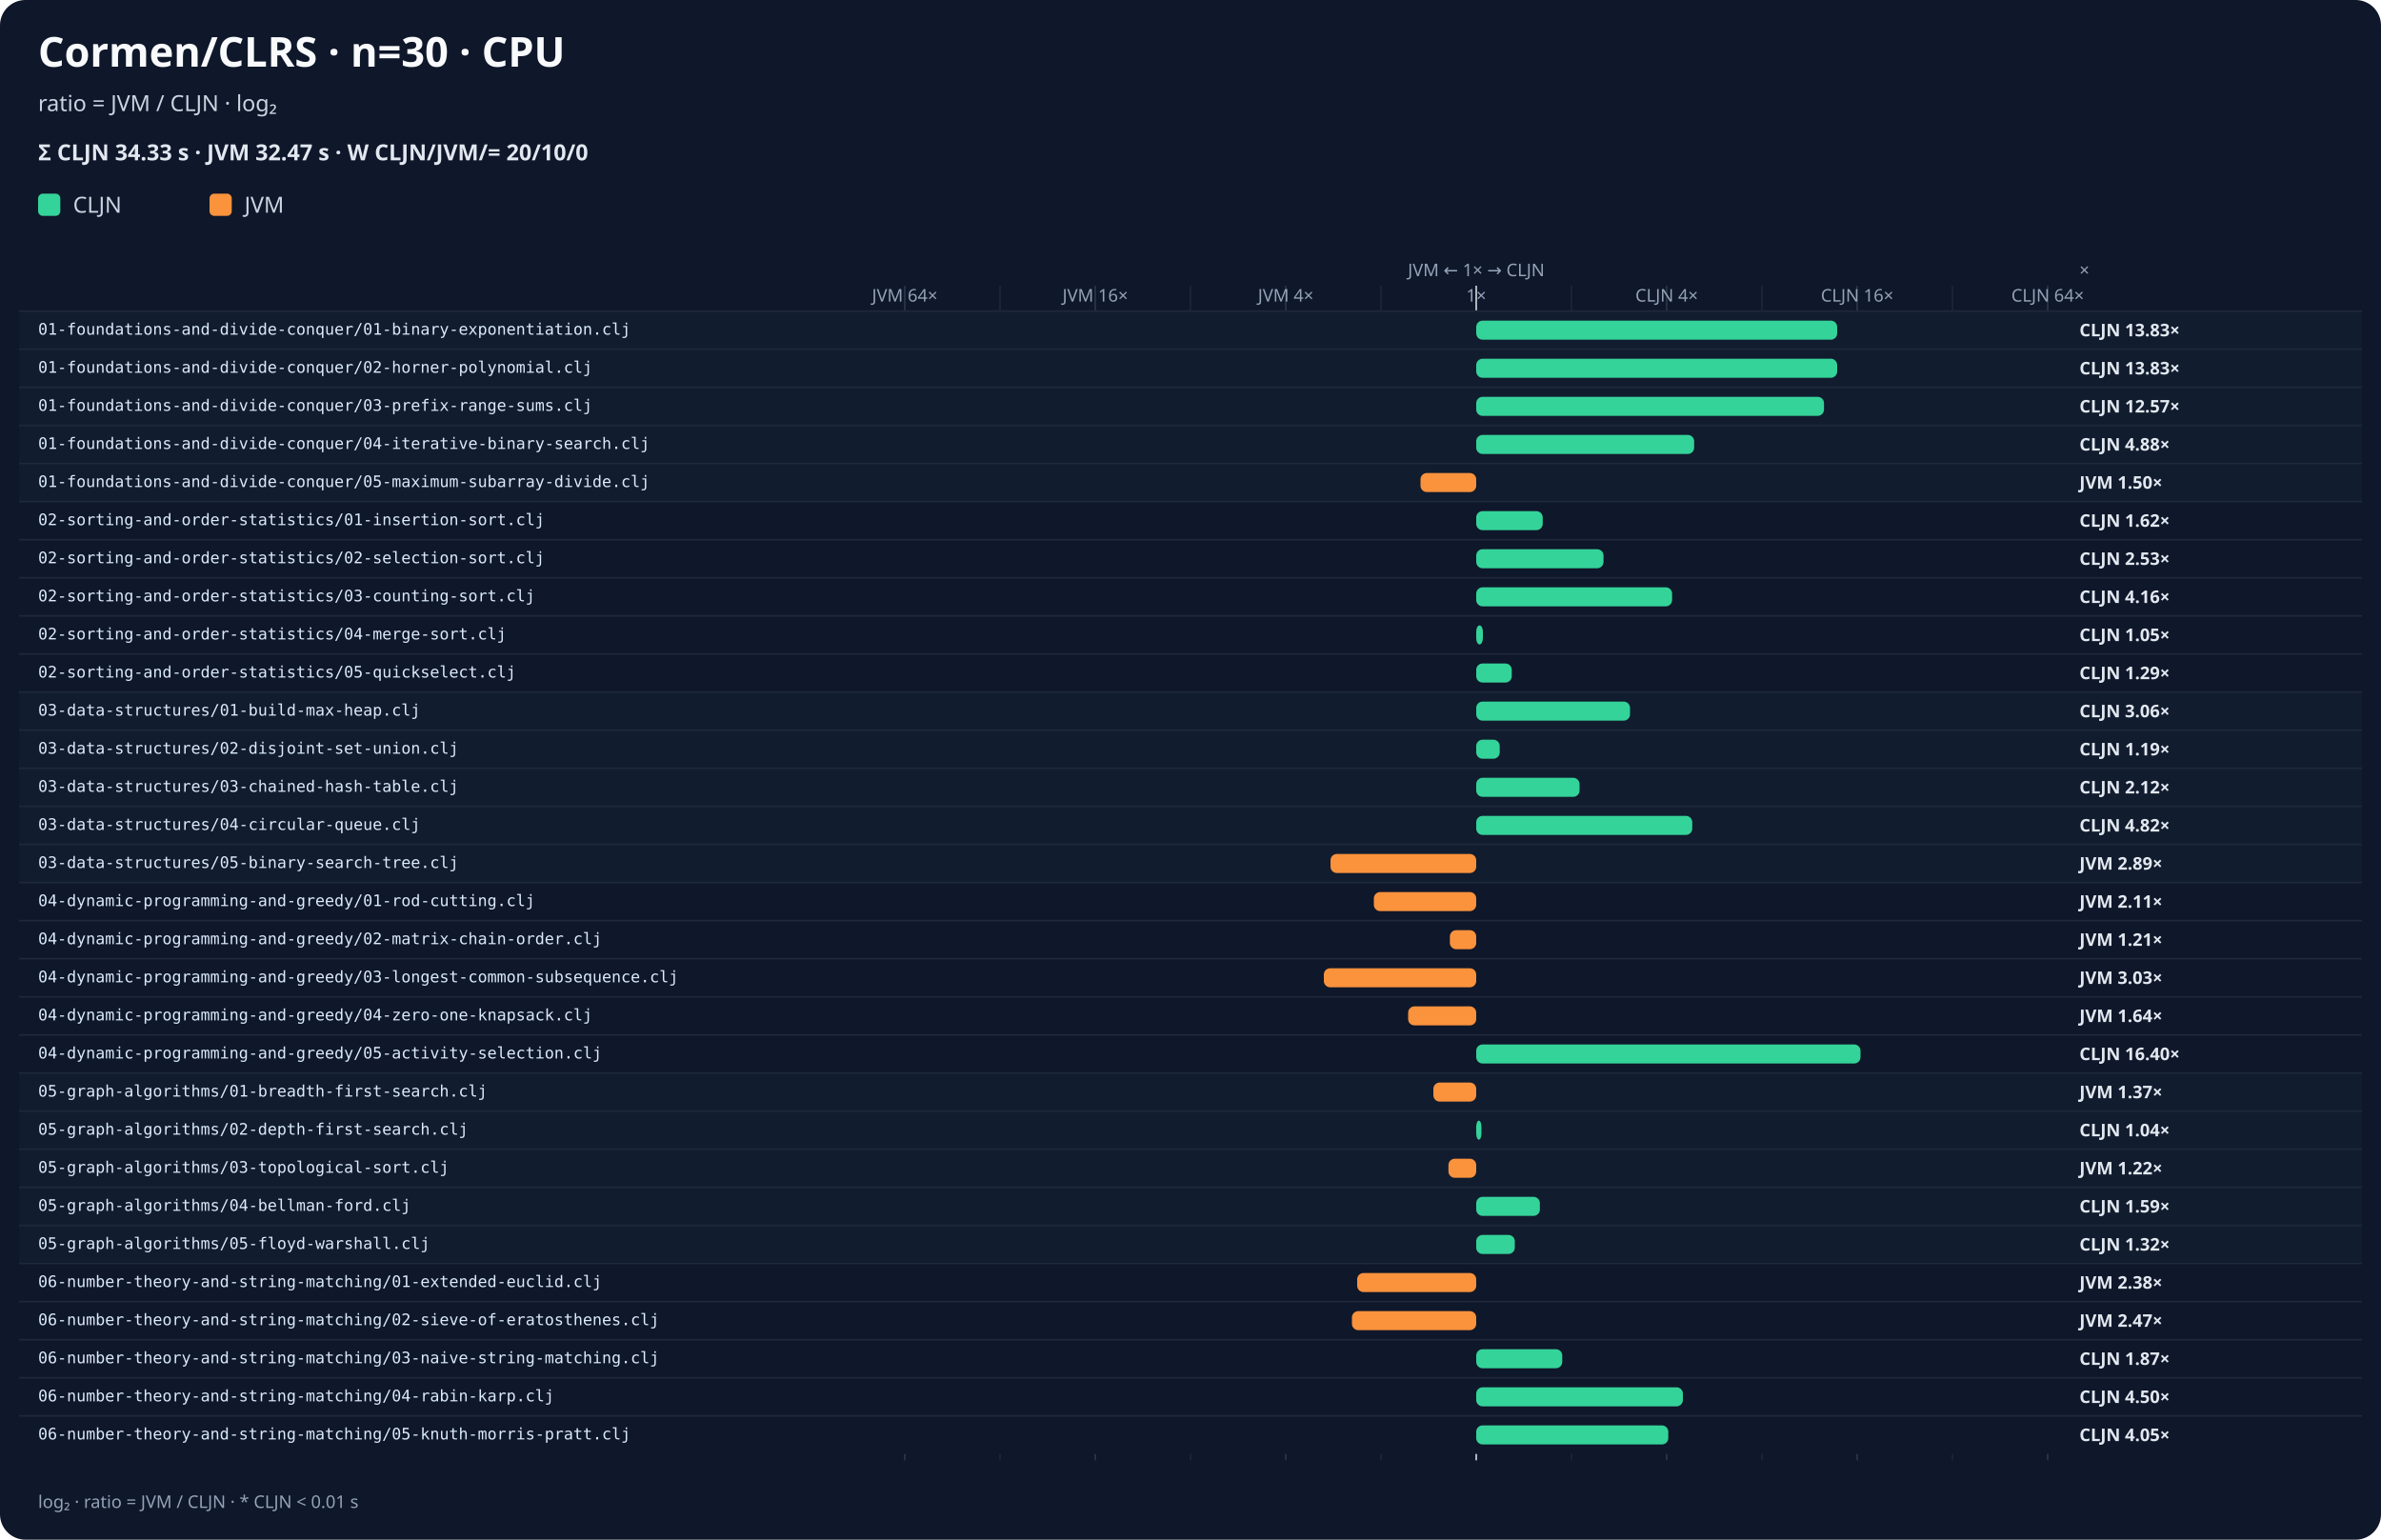
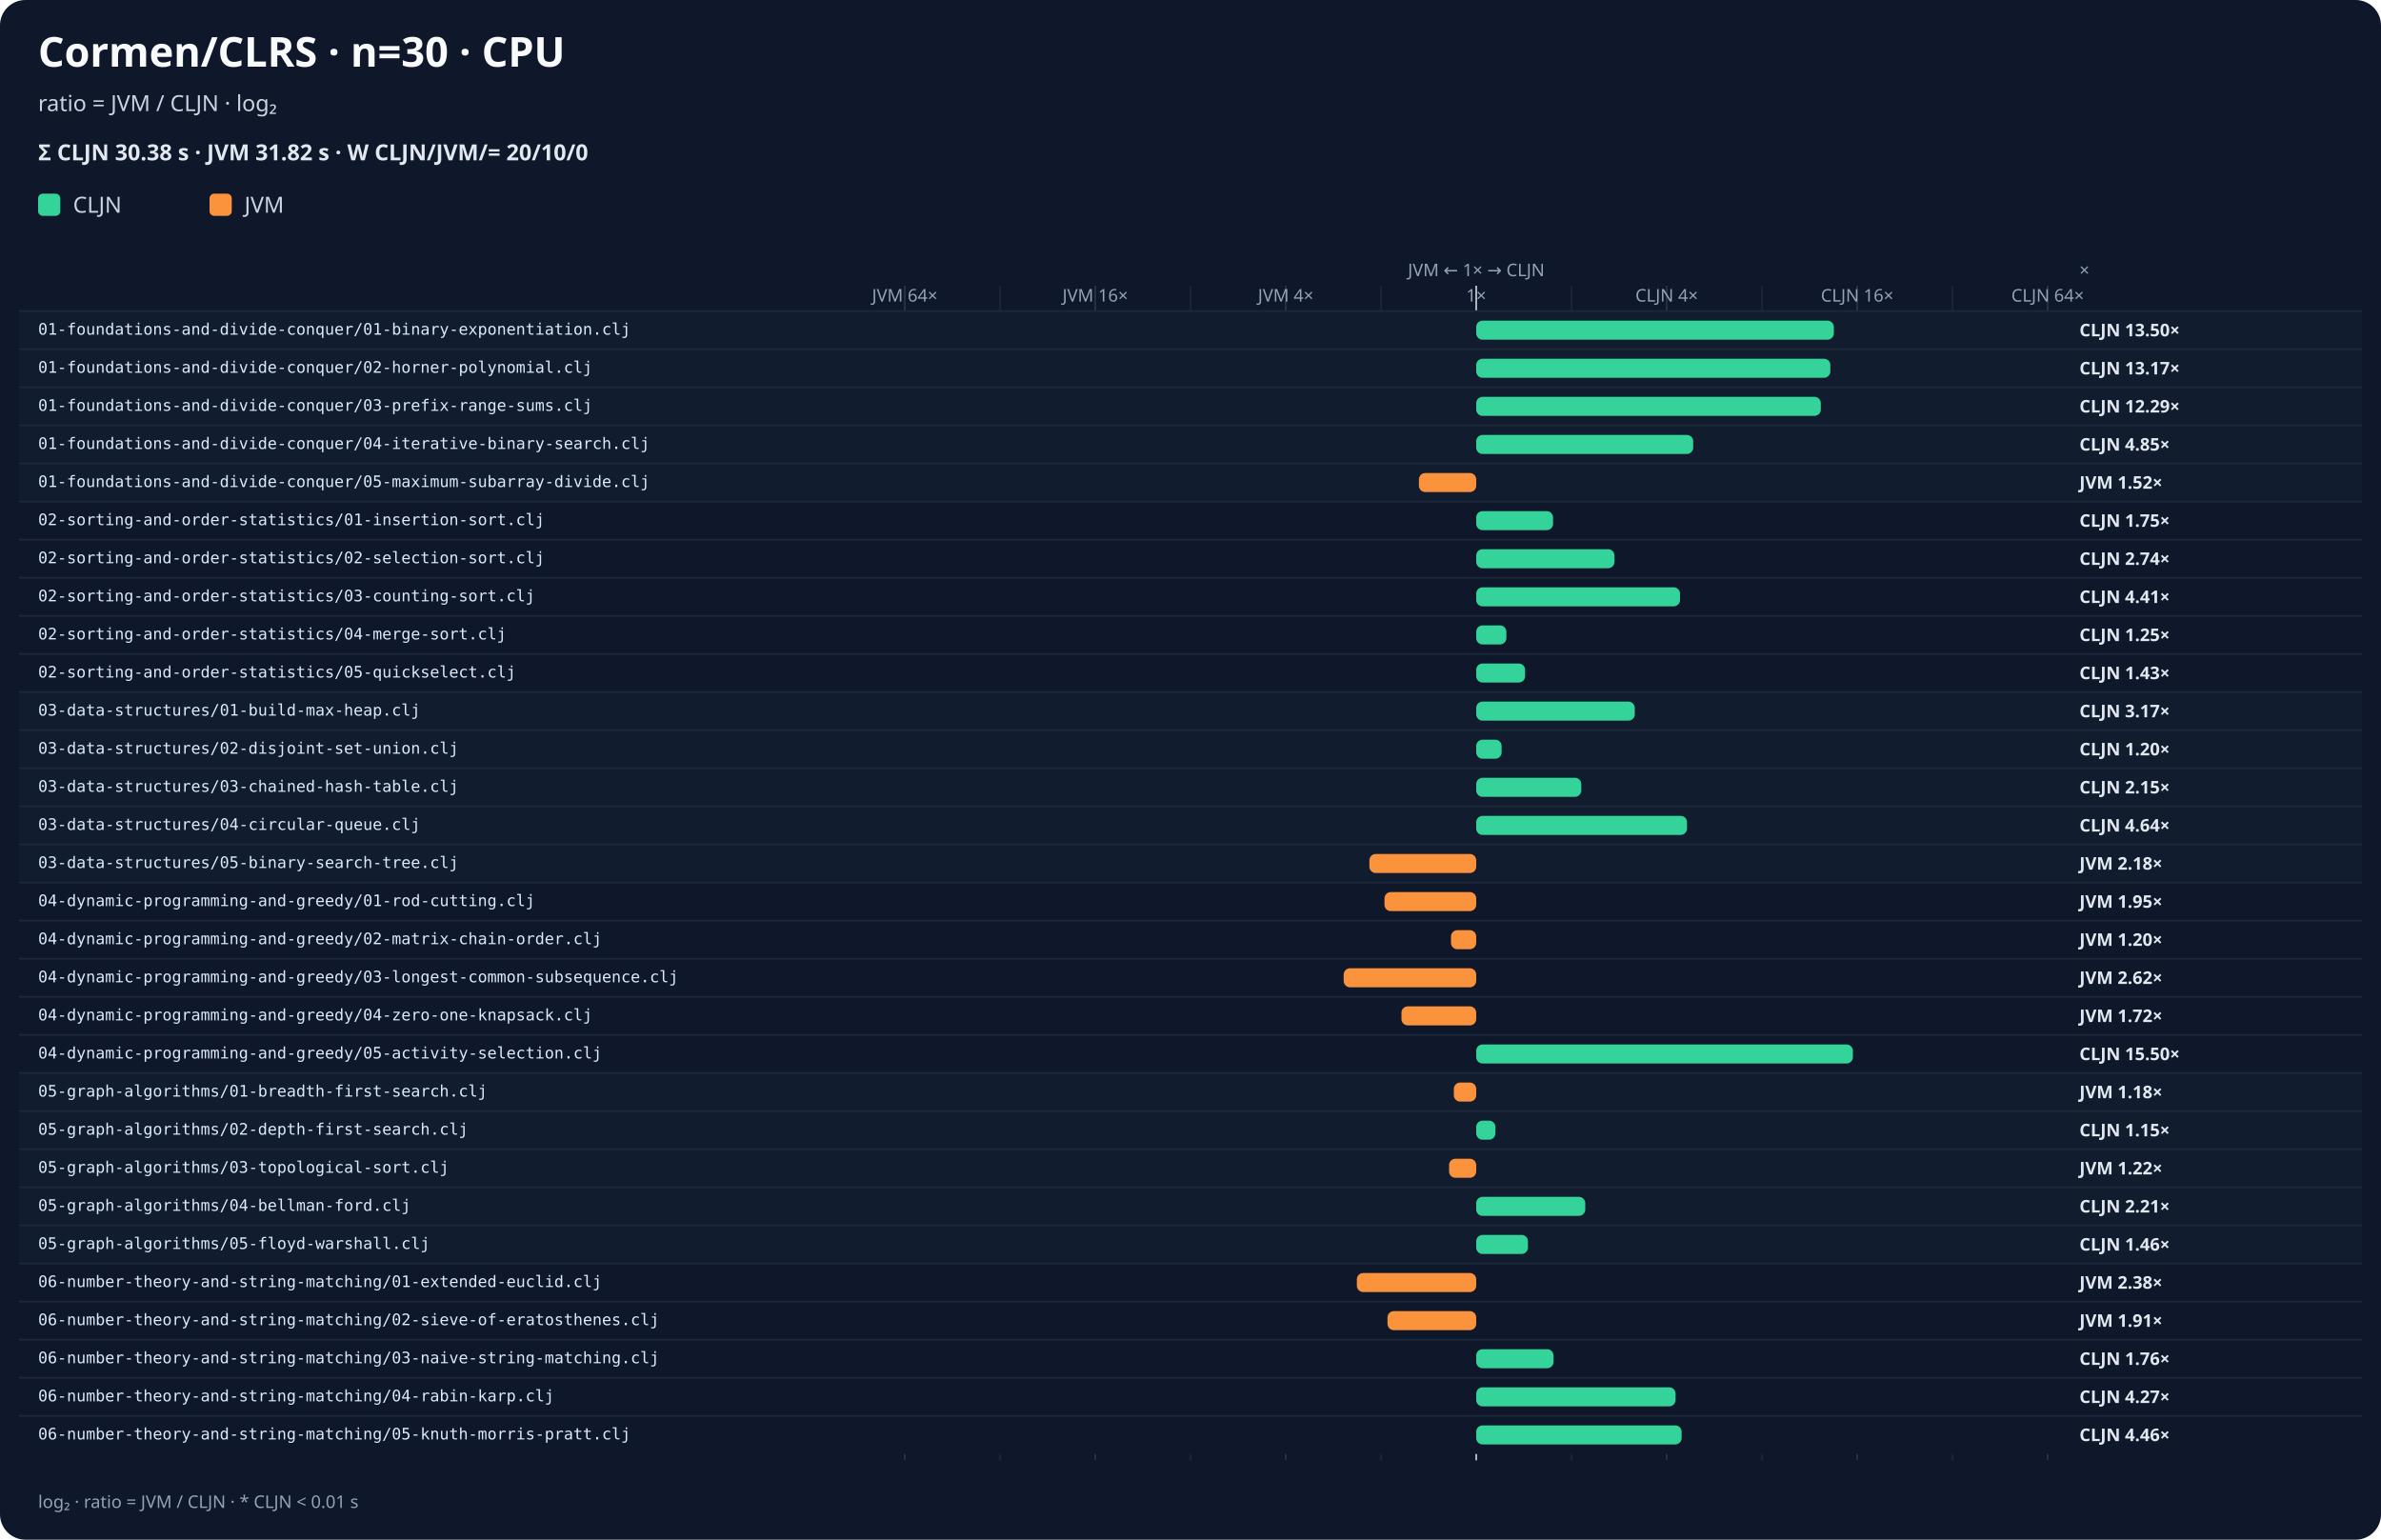
<svg xmlns="http://www.w3.org/2000/svg" width="1500" height="970" viewBox="0 0 1500 970" role="img" aria-labelledby="chart-title chart-desc">
  <style>
.title { fill: #f8fafc; font: 700 26px system-ui, sans-serif; }
.subtitle { fill: #cbd5e1; font: 14px system-ui, sans-serif; }
.summary { fill: #e2e8f0; font: 600 14px system-ui, sans-serif; }
.label { fill: #dbeafe; font: 10px ui-monospace, SFMono-Regular, Consolas, monospace; }
.value { fill: #e2e8f0; font: 600 11px system-ui, sans-serif; }
.axis { fill: #94a3b8; font: 11px system-ui, sans-serif; }
.footer { fill: #94a3b8; font: 11px system-ui, sans-serif; }
</style>
  <rect width="1500" height="970" rx="16" fill="#0f172a" />
  <text x="24" y="42" class="title">Cormen/CLRS · n=30 · CPU</text>
  <text x="24" y="70" class="subtitle">ratio = JVM / CLJN · log₂</text>
-   <text x="24" y="101" class="summary">Σ CLJN 34.33 s · JVM 32.47 s · W CLJN/JVM/= 20/10/0</text>
+   <text x="24" y="101" class="summary">Σ CLJN 30.38 s · JVM 31.82 s · W CLJN/JVM/= 20/10/0</text>
  <rect x="24" y="122" width="14" height="14" rx="3" fill="#34d399" />
  <text x="46" y="134" class="subtitle">CLJN</text>
  <rect x="132" y="122" width="14" height="14" rx="3" fill="#fb923c" />
  <text x="154" y="134" class="subtitle">JVM</text>
  <text x="930" y="174" class="axis" text-anchor="middle">JVM ← 1× → CLJN</text>
  <text x="1310" y="174" class="axis">×</text>
  <line x1="570.0" y1="180" x2="570.0" y2="920" stroke="#334155" opacity="0.75" />
  <text x="570.0" y="190" class="axis" text-anchor="middle">JVM 64×</text>
  <line x1="630.0" y1="180" x2="630.0" y2="920" stroke="#334155" opacity="0.35" />
  <line x1="690.0" y1="180" x2="690.0" y2="920" stroke="#334155" opacity="0.75" />
  <text x="690.0" y="190" class="axis" text-anchor="middle">JVM 16×</text>
  <line x1="750.0" y1="180" x2="750.0" y2="920" stroke="#334155" opacity="0.35" />
  <line x1="810.0" y1="180" x2="810.0" y2="920" stroke="#334155" opacity="0.75" />
  <text x="810.0" y="190" class="axis" text-anchor="middle">JVM 4×</text>
  <line x1="870.0" y1="180" x2="870.0" y2="920" stroke="#334155" opacity="0.35" />
  <line x1="930.0" y1="180" x2="930.0" y2="920" stroke="#e2e8f0" opacity="0.90" />
  <text x="930.0" y="190" class="axis" text-anchor="middle">1×</text>
  <line x1="990.0" y1="180" x2="990.0" y2="920" stroke="#334155" opacity="0.35" />
  <line x1="1050.0" y1="180" x2="1050.0" y2="920" stroke="#334155" opacity="0.75" />
  <text x="1050.0" y="190" class="axis" text-anchor="middle">CLJN 4×</text>
  <line x1="1110.0" y1="180" x2="1110.0" y2="920" stroke="#334155" opacity="0.35" />
  <line x1="1170.0" y1="180" x2="1170.0" y2="920" stroke="#334155" opacity="0.75" />
  <text x="1170.0" y="190" class="axis" text-anchor="middle">CLJN 16×</text>
  <line x1="1230.0" y1="180" x2="1230.0" y2="920" stroke="#334155" opacity="0.35" />
  <line x1="1290.0" y1="180" x2="1290.0" y2="920" stroke="#334155" opacity="0.75" />
  <text x="1290.0" y="190" class="axis" text-anchor="middle">CLJN 64×</text>
  <rect x="12" y="196" width="1476" height="24" fill="#111c2e" />
  <line x1="12" y1="196" x2="1488" y2="196" stroke="#1e293b" />
  <text x="24" y="208.0" class="label" dominant-baseline="middle">01-foundations-and-divide-conquer/01-binary-exponentiation.clj</text>
-   <rect x="930.0" y="202.0" width="227.4" height="12" rx="4" fill="#34d399" />
-   <text x="1310" y="208.0" class="value" dominant-baseline="middle">CLJN 13.83×</text>
+   <rect x="930.0" y="202.0" width="225.3" height="12" rx="4" fill="#34d399" />
+   <text x="1310" y="208.0" class="value" dominant-baseline="middle">CLJN 13.50×</text>
  <rect x="12" y="220" width="1476" height="24" fill="#111c2e" />
  <line x1="12" y1="220" x2="1488" y2="220" stroke="#1e293b" />
  <text x="24" y="232.0" class="label" dominant-baseline="middle">01-foundations-and-divide-conquer/02-horner-polynomial.clj</text>
-   <rect x="930.0" y="226.0" width="227.4" height="12" rx="4" fill="#34d399" />
-   <text x="1310" y="232.0" class="value" dominant-baseline="middle">CLJN 13.83×</text>
+   <rect x="930.0" y="226.0" width="223.1" height="12" rx="4" fill="#34d399" />
+   <text x="1310" y="232.0" class="value" dominant-baseline="middle">CLJN 13.17×</text>
  <rect x="12" y="244" width="1476" height="24" fill="#111c2e" />
  <line x1="12" y1="244" x2="1488" y2="244" stroke="#1e293b" />
  <text x="24" y="256.0" class="label" dominant-baseline="middle">01-foundations-and-divide-conquer/03-prefix-range-sums.clj</text>
-   <rect x="930.0" y="250.0" width="219.1" height="12" rx="4" fill="#34d399" />
-   <text x="1310" y="256.0" class="value" dominant-baseline="middle">CLJN 12.57×</text>
+   <rect x="930.0" y="250.0" width="217.1" height="12" rx="4" fill="#34d399" />
+   <text x="1310" y="256.0" class="value" dominant-baseline="middle">CLJN 12.29×</text>
  <rect x="12" y="268" width="1476" height="24" fill="#111c2e" />
  <line x1="12" y1="268" x2="1488" y2="268" stroke="#1e293b" />
  <text x="24" y="280.0" class="label" dominant-baseline="middle">01-foundations-and-divide-conquer/04-iterative-binary-search.clj</text>
-   <rect x="930.0" y="274.0" width="137.3" height="12" rx="4" fill="#34d399" />
-   <text x="1310" y="280.0" class="value" dominant-baseline="middle">CLJN 4.88×</text>
+   <rect x="930.0" y="274.0" width="136.7" height="12" rx="4" fill="#34d399" />
+   <text x="1310" y="280.0" class="value" dominant-baseline="middle">CLJN 4.85×</text>
  <rect x="12" y="292" width="1476" height="24" fill="#111c2e" />
  <line x1="12" y1="292" x2="1488" y2="292" stroke="#1e293b" />
  <text x="24" y="304.0" class="label" dominant-baseline="middle">01-foundations-and-divide-conquer/05-maximum-subarray-divide.clj</text>
-   <rect x="894.9" y="298.0" width="35.1" height="12" rx="4" fill="#fb923c" />
-   <text x="1310" y="304.0" class="value" dominant-baseline="middle">JVM 1.50×</text>
+   <rect x="893.9" y="298.0" width="36.1" height="12" rx="4" fill="#fb923c" />
+   <text x="1310" y="304.0" class="value" dominant-baseline="middle">JVM 1.52×</text>
  <rect x="12" y="316" width="1476" height="24" fill="#0f172a" />
  <line x1="12" y1="316" x2="1488" y2="316" stroke="#1e293b" />
  <text x="24" y="328.0" class="label" dominant-baseline="middle">02-sorting-and-order-statistics/01-insertion-sort.clj</text>
-   <rect x="930.0" y="322.0" width="41.9" height="12" rx="4" fill="#34d399" />
-   <text x="1310" y="328.0" class="value" dominant-baseline="middle">CLJN 1.62×</text>
+   <rect x="930.0" y="322.0" width="48.4" height="12" rx="4" fill="#34d399" />
+   <text x="1310" y="328.0" class="value" dominant-baseline="middle">CLJN 1.75×</text>
  <rect x="12" y="340" width="1476" height="24" fill="#0f172a" />
  <line x1="12" y1="340" x2="1488" y2="340" stroke="#1e293b" />
  <text x="24" y="352.0" class="label" dominant-baseline="middle">02-sorting-and-order-statistics/02-selection-sort.clj</text>
-   <rect x="930.0" y="346.0" width="80.2" height="12" rx="4" fill="#34d399" />
-   <text x="1310" y="352.0" class="value" dominant-baseline="middle">CLJN 2.53×</text>
+   <rect x="930.0" y="346.0" width="87.1" height="12" rx="4" fill="#34d399" />
+   <text x="1310" y="352.0" class="value" dominant-baseline="middle">CLJN 2.74×</text>
  <rect x="12" y="364" width="1476" height="24" fill="#0f172a" />
  <line x1="12" y1="364" x2="1488" y2="364" stroke="#1e293b" />
  <text x="24" y="376.0" class="label" dominant-baseline="middle">02-sorting-and-order-statistics/03-counting-sort.clj</text>
-   <rect x="930.0" y="370.0" width="123.4" height="12" rx="4" fill="#34d399" />
-   <text x="1310" y="376.0" class="value" dominant-baseline="middle">CLJN 4.16×</text>
+   <rect x="930.0" y="370.0" width="128.4" height="12" rx="4" fill="#34d399" />
+   <text x="1310" y="376.0" class="value" dominant-baseline="middle">CLJN 4.41×</text>
  <rect x="12" y="388" width="1476" height="24" fill="#0f172a" />
  <line x1="12" y1="388" x2="1488" y2="388" stroke="#1e293b" />
  <text x="24" y="400.0" class="label" dominant-baseline="middle">02-sorting-and-order-statistics/04-merge-sort.clj</text>
-   <rect x="930.0" y="394.0" width="4.2" height="12" rx="4" fill="#34d399" />
-   <text x="1310" y="400.0" class="value" dominant-baseline="middle">CLJN 1.05×</text>
+   <rect x="930.0" y="394.0" width="19.0" height="12" rx="4" fill="#34d399" />
+   <text x="1310" y="400.0" class="value" dominant-baseline="middle">CLJN 1.25×</text>
  <rect x="12" y="412" width="1476" height="24" fill="#0f172a" />
  <line x1="12" y1="412" x2="1488" y2="412" stroke="#1e293b" />
  <text x="24" y="424.0" class="label" dominant-baseline="middle">02-sorting-and-order-statistics/05-quickselect.clj</text>
-   <rect x="930.0" y="418.0" width="22.4" height="12" rx="4" fill="#34d399" />
-   <text x="1310" y="424.0" class="value" dominant-baseline="middle">CLJN 1.29×</text>
+   <rect x="930.0" y="418.0" width="30.8" height="12" rx="4" fill="#34d399" />
+   <text x="1310" y="424.0" class="value" dominant-baseline="middle">CLJN 1.43×</text>
  <rect x="12" y="436" width="1476" height="24" fill="#111c2e" />
  <line x1="12" y1="436" x2="1488" y2="436" stroke="#1e293b" />
  <text x="24" y="448.0" class="label" dominant-baseline="middle">03-data-structures/01-build-max-heap.clj</text>
-   <rect x="930.0" y="442.0" width="96.9" height="12" rx="4" fill="#34d399" />
-   <text x="1310" y="448.0" class="value" dominant-baseline="middle">CLJN 3.06×</text>
+   <rect x="930.0" y="442.0" width="99.9" height="12" rx="4" fill="#34d399" />
+   <text x="1310" y="448.0" class="value" dominant-baseline="middle">CLJN 3.17×</text>
  <rect x="12" y="460" width="1476" height="24" fill="#111c2e" />
  <line x1="12" y1="460" x2="1488" y2="460" stroke="#1e293b" />
  <text x="24" y="472.0" class="label" dominant-baseline="middle">03-data-structures/02-disjoint-set-union.clj</text>
-   <rect x="930.0" y="466.0" width="14.8" height="12" rx="4" fill="#34d399" />
-   <text x="1310" y="472.0" class="value" dominant-baseline="middle">CLJN 1.19×</text>
+   <rect x="930.0" y="466.0" width="16.0" height="12" rx="4" fill="#34d399" />
+   <text x="1310" y="472.0" class="value" dominant-baseline="middle">CLJN 1.20×</text>
  <rect x="12" y="484" width="1476" height="24" fill="#111c2e" />
  <line x1="12" y1="484" x2="1488" y2="484" stroke="#1e293b" />
  <text x="24" y="496.0" class="label" dominant-baseline="middle">03-data-structures/03-chained-hash-table.clj</text>
-   <rect x="930.0" y="490.0" width="65.1" height="12" rx="4" fill="#34d399" />
-   <text x="1310" y="496.0" class="value" dominant-baseline="middle">CLJN 2.12×</text>
+   <rect x="930.0" y="490.0" width="66.2" height="12" rx="4" fill="#34d399" />
+   <text x="1310" y="496.0" class="value" dominant-baseline="middle">CLJN 2.15×</text>
  <rect x="12" y="508" width="1476" height="24" fill="#111c2e" />
  <line x1="12" y1="508" x2="1488" y2="508" stroke="#1e293b" />
  <text x="24" y="520.0" class="label" dominant-baseline="middle">03-data-structures/04-circular-queue.clj</text>
-   <rect x="930.0" y="514.0" width="136.1" height="12" rx="4" fill="#34d399" />
-   <text x="1310" y="520.0" class="value" dominant-baseline="middle">CLJN 4.82×</text>
+   <rect x="930.0" y="514.0" width="132.8" height="12" rx="4" fill="#34d399" />
+   <text x="1310" y="520.0" class="value" dominant-baseline="middle">CLJN 4.64×</text>
  <rect x="12" y="532" width="1476" height="24" fill="#111c2e" />
  <line x1="12" y1="532" x2="1488" y2="532" stroke="#1e293b" />
  <text x="24" y="544.0" class="label" dominant-baseline="middle">03-data-structures/05-binary-search-tree.clj</text>
-   <rect x="838.2" y="538.0" width="91.8" height="12" rx="4" fill="#fb923c" />
-   <text x="1310" y="544.0" class="value" dominant-baseline="middle">JVM 2.89×</text>
+   <rect x="862.7" y="538.0" width="67.3" height="12" rx="4" fill="#fb923c" />
+   <text x="1310" y="544.0" class="value" dominant-baseline="middle">JVM 2.18×</text>
  <rect x="12" y="556" width="1476" height="24" fill="#0f172a" />
  <line x1="12" y1="556" x2="1488" y2="556" stroke="#1e293b" />
  <text x="24" y="568.0" class="label" dominant-baseline="middle">04-dynamic-programming-and-greedy/01-rod-cutting.clj</text>
-   <rect x="865.5" y="562.0" width="64.5" height="12" rx="4" fill="#fb923c" />
-   <text x="1310" y="568.0" class="value" dominant-baseline="middle">JVM 2.11×</text>
+   <rect x="872.2" y="562.0" width="57.8" height="12" rx="4" fill="#fb923c" />
+   <text x="1310" y="568.0" class="value" dominant-baseline="middle">JVM 1.95×</text>
  <rect x="12" y="580" width="1476" height="24" fill="#0f172a" />
  <line x1="12" y1="580" x2="1488" y2="580" stroke="#1e293b" />
  <text x="24" y="592.0" class="label" dominant-baseline="middle">04-dynamic-programming-and-greedy/02-matrix-chain-order.clj</text>
-   <rect x="913.4" y="586.0" width="16.6" height="12" rx="4" fill="#fb923c" />
-   <text x="1310" y="592.0" class="value" dominant-baseline="middle">JVM 1.21×</text>
+   <rect x="914.1" y="586.0" width="15.9" height="12" rx="4" fill="#fb923c" />
+   <text x="1310" y="592.0" class="value" dominant-baseline="middle">JVM 1.20×</text>
  <rect x="12" y="604" width="1476" height="24" fill="#0f172a" />
  <line x1="12" y1="604" x2="1488" y2="604" stroke="#1e293b" />
  <text x="24" y="616.0" class="label" dominant-baseline="middle">04-dynamic-programming-and-greedy/03-longest-common-subsequence.clj</text>
-   <rect x="834.0" y="610.0" width="96.0" height="12" rx="4" fill="#fb923c" />
-   <text x="1310" y="616.0" class="value" dominant-baseline="middle">JVM 3.03×</text>
+   <rect x="846.5" y="610.0" width="83.5" height="12" rx="4" fill="#fb923c" />
+   <text x="1310" y="616.0" class="value" dominant-baseline="middle">JVM 2.62×</text>
  <rect x="12" y="628" width="1476" height="24" fill="#0f172a" />
  <line x1="12" y1="628" x2="1488" y2="628" stroke="#1e293b" />
  <text x="24" y="640.0" class="label" dominant-baseline="middle">04-dynamic-programming-and-greedy/04-zero-one-knapsack.clj</text>
-   <rect x="887.1" y="634.0" width="42.9" height="12" rx="4" fill="#fb923c" />
-   <text x="1310" y="640.0" class="value" dominant-baseline="middle">JVM 1.64×</text>
+   <rect x="882.9" y="634.0" width="47.1" height="12" rx="4" fill="#fb923c" />
+   <text x="1310" y="640.0" class="value" dominant-baseline="middle">JVM 1.72×</text>
  <rect x="12" y="652" width="1476" height="24" fill="#0f172a" />
  <line x1="12" y1="652" x2="1488" y2="652" stroke="#1e293b" />
  <text x="24" y="664.0" class="label" dominant-baseline="middle">04-dynamic-programming-and-greedy/05-activity-selection.clj</text>
-   <rect x="930.0" y="658.0" width="242.1" height="12" rx="4" fill="#34d399" />
-   <text x="1310" y="664.0" class="value" dominant-baseline="middle">CLJN 16.40×</text>
+   <rect x="930.0" y="658.0" width="237.3" height="12" rx="4" fill="#34d399" />
+   <text x="1310" y="664.0" class="value" dominant-baseline="middle">CLJN 15.50×</text>
  <rect x="12" y="676" width="1476" height="24" fill="#111c2e" />
  <line x1="12" y1="676" x2="1488" y2="676" stroke="#1e293b" />
  <text x="24" y="688.0" class="label" dominant-baseline="middle">05-graph-algorithms/01-breadth-first-search.clj</text>
-   <rect x="903.0" y="682.0" width="27.0" height="12" rx="4" fill="#fb923c" />
-   <text x="1310" y="688.0" class="value" dominant-baseline="middle">JVM 1.37×</text>
+   <rect x="915.9" y="682.0" width="14.1" height="12" rx="4" fill="#fb923c" />
+   <text x="1310" y="688.0" class="value" dominant-baseline="middle">JVM 1.18×</text>
  <rect x="12" y="700" width="1476" height="24" fill="#111c2e" />
  <line x1="12" y1="700" x2="1488" y2="700" stroke="#1e293b" />
  <text x="24" y="712.0" class="label" dominant-baseline="middle">05-graph-algorithms/02-depth-first-search.clj</text>
-   <rect x="930.0" y="706.0" width="3.3" height="12" rx="4" fill="#34d399" />
-   <text x="1310" y="712.0" class="value" dominant-baseline="middle">CLJN 1.04×</text>
+   <rect x="930.0" y="706.0" width="12.1" height="12" rx="4" fill="#34d399" />
+   <text x="1310" y="712.0" class="value" dominant-baseline="middle">CLJN 1.15×</text>
  <rect x="12" y="724" width="1476" height="24" fill="#111c2e" />
  <line x1="12" y1="724" x2="1488" y2="724" stroke="#1e293b" />
  <text x="24" y="736.0" class="label" dominant-baseline="middle">05-graph-algorithms/03-topological-sort.clj</text>
-   <rect x="912.5" y="730.0" width="17.5" height="12" rx="4" fill="#fb923c" />
+   <rect x="912.9" y="730.0" width="17.1" height="12" rx="4" fill="#fb923c" />
  <text x="1310" y="736.0" class="value" dominant-baseline="middle">JVM 1.22×</text>
  <rect x="12" y="748" width="1476" height="24" fill="#111c2e" />
  <line x1="12" y1="748" x2="1488" y2="748" stroke="#1e293b" />
  <text x="24" y="760.0" class="label" dominant-baseline="middle">05-graph-algorithms/04-bellman-ford.clj</text>
-   <rect x="930.0" y="754.0" width="40.1" height="12" rx="4" fill="#34d399" />
-   <text x="1310" y="760.0" class="value" dominant-baseline="middle">CLJN 1.59×</text>
+   <rect x="930.0" y="754.0" width="68.7" height="12" rx="4" fill="#34d399" />
+   <text x="1310" y="760.0" class="value" dominant-baseline="middle">CLJN 2.21×</text>
  <rect x="12" y="772" width="1476" height="24" fill="#111c2e" />
  <line x1="12" y1="772" x2="1488" y2="772" stroke="#1e293b" />
  <text x="24" y="784.0" class="label" dominant-baseline="middle">05-graph-algorithms/05-floyd-warshall.clj</text>
-   <rect x="930.0" y="778.0" width="24.3" height="12" rx="4" fill="#34d399" />
-   <text x="1310" y="784.0" class="value" dominant-baseline="middle">CLJN 1.32×</text>
+   <rect x="930.0" y="778.0" width="32.6" height="12" rx="4" fill="#34d399" />
+   <text x="1310" y="784.0" class="value" dominant-baseline="middle">CLJN 1.46×</text>
  <rect x="12" y="796" width="1476" height="24" fill="#0f172a" />
  <line x1="12" y1="796" x2="1488" y2="796" stroke="#1e293b" />
  <text x="24" y="808.0" class="label" dominant-baseline="middle">06-number-theory-and-string-matching/01-extended-euclid.clj</text>
-   <rect x="855.0" y="802.0" width="75.0" height="12" rx="4" fill="#fb923c" />
+   <rect x="854.8" y="802.0" width="75.2" height="12" rx="4" fill="#fb923c" />
  <text x="1310" y="808.0" class="value" dominant-baseline="middle">JVM 2.38×</text>
  <rect x="12" y="820" width="1476" height="24" fill="#0f172a" />
  <line x1="12" y1="820" x2="1488" y2="820" stroke="#1e293b" />
  <text x="24" y="832.0" class="label" dominant-baseline="middle">06-number-theory-and-string-matching/02-sieve-of-eratosthenes.clj</text>
-   <rect x="851.7" y="826.0" width="78.3" height="12" rx="4" fill="#fb923c" />
-   <text x="1310" y="832.0" class="value" dominant-baseline="middle">JVM 2.47×</text>
+   <rect x="874.1" y="826.0" width="55.9" height="12" rx="4" fill="#fb923c" />
+   <text x="1310" y="832.0" class="value" dominant-baseline="middle">JVM 1.91×</text>
  <rect x="12" y="844" width="1476" height="24" fill="#0f172a" />
  <line x1="12" y1="844" x2="1488" y2="844" stroke="#1e293b" />
  <text x="24" y="856.0" class="label" dominant-baseline="middle">06-number-theory-and-string-matching/03-naive-string-matching.clj</text>
-   <rect x="930.0" y="850.0" width="54.2" height="12" rx="4" fill="#34d399" />
-   <text x="1310" y="856.0" class="value" dominant-baseline="middle">CLJN 1.87×</text>
+   <rect x="930.0" y="850.0" width="48.7" height="12" rx="4" fill="#34d399" />
+   <text x="1310" y="856.0" class="value" dominant-baseline="middle">CLJN 1.76×</text>
  <rect x="12" y="868" width="1476" height="24" fill="#0f172a" />
  <line x1="12" y1="868" x2="1488" y2="868" stroke="#1e293b" />
  <text x="24" y="880.0" class="label" dominant-baseline="middle">06-number-theory-and-string-matching/04-rabin-karp.clj</text>
-   <rect x="930.0" y="874.0" width="130.2" height="12" rx="4" fill="#34d399" />
-   <text x="1310" y="880.0" class="value" dominant-baseline="middle">CLJN 4.50×</text>
+   <rect x="930.0" y="874.0" width="125.6" height="12" rx="4" fill="#34d399" />
+   <text x="1310" y="880.0" class="value" dominant-baseline="middle">CLJN 4.27×</text>
  <rect x="12" y="892" width="1476" height="24" fill="#0f172a" />
  <line x1="12" y1="892" x2="1488" y2="892" stroke="#1e293b" />
  <text x="24" y="904.0" class="label" dominant-baseline="middle">06-number-theory-and-string-matching/05-knuth-morris-pratt.clj</text>
-   <rect x="930.0" y="898.0" width="121.0" height="12" rx="4" fill="#34d399" />
-   <text x="1310" y="904.0" class="value" dominant-baseline="middle">CLJN 4.05×</text>
+   <rect x="930.0" y="898.0" width="129.4" height="12" rx="4" fill="#34d399" />
+   <text x="1310" y="904.0" class="value" dominant-baseline="middle">CLJN 4.46×</text>
  <text x="24" y="950" class="footer">log₂ · ratio = JVM / CLJN · * CLJN &lt; 0.01 s</text>
</svg>
